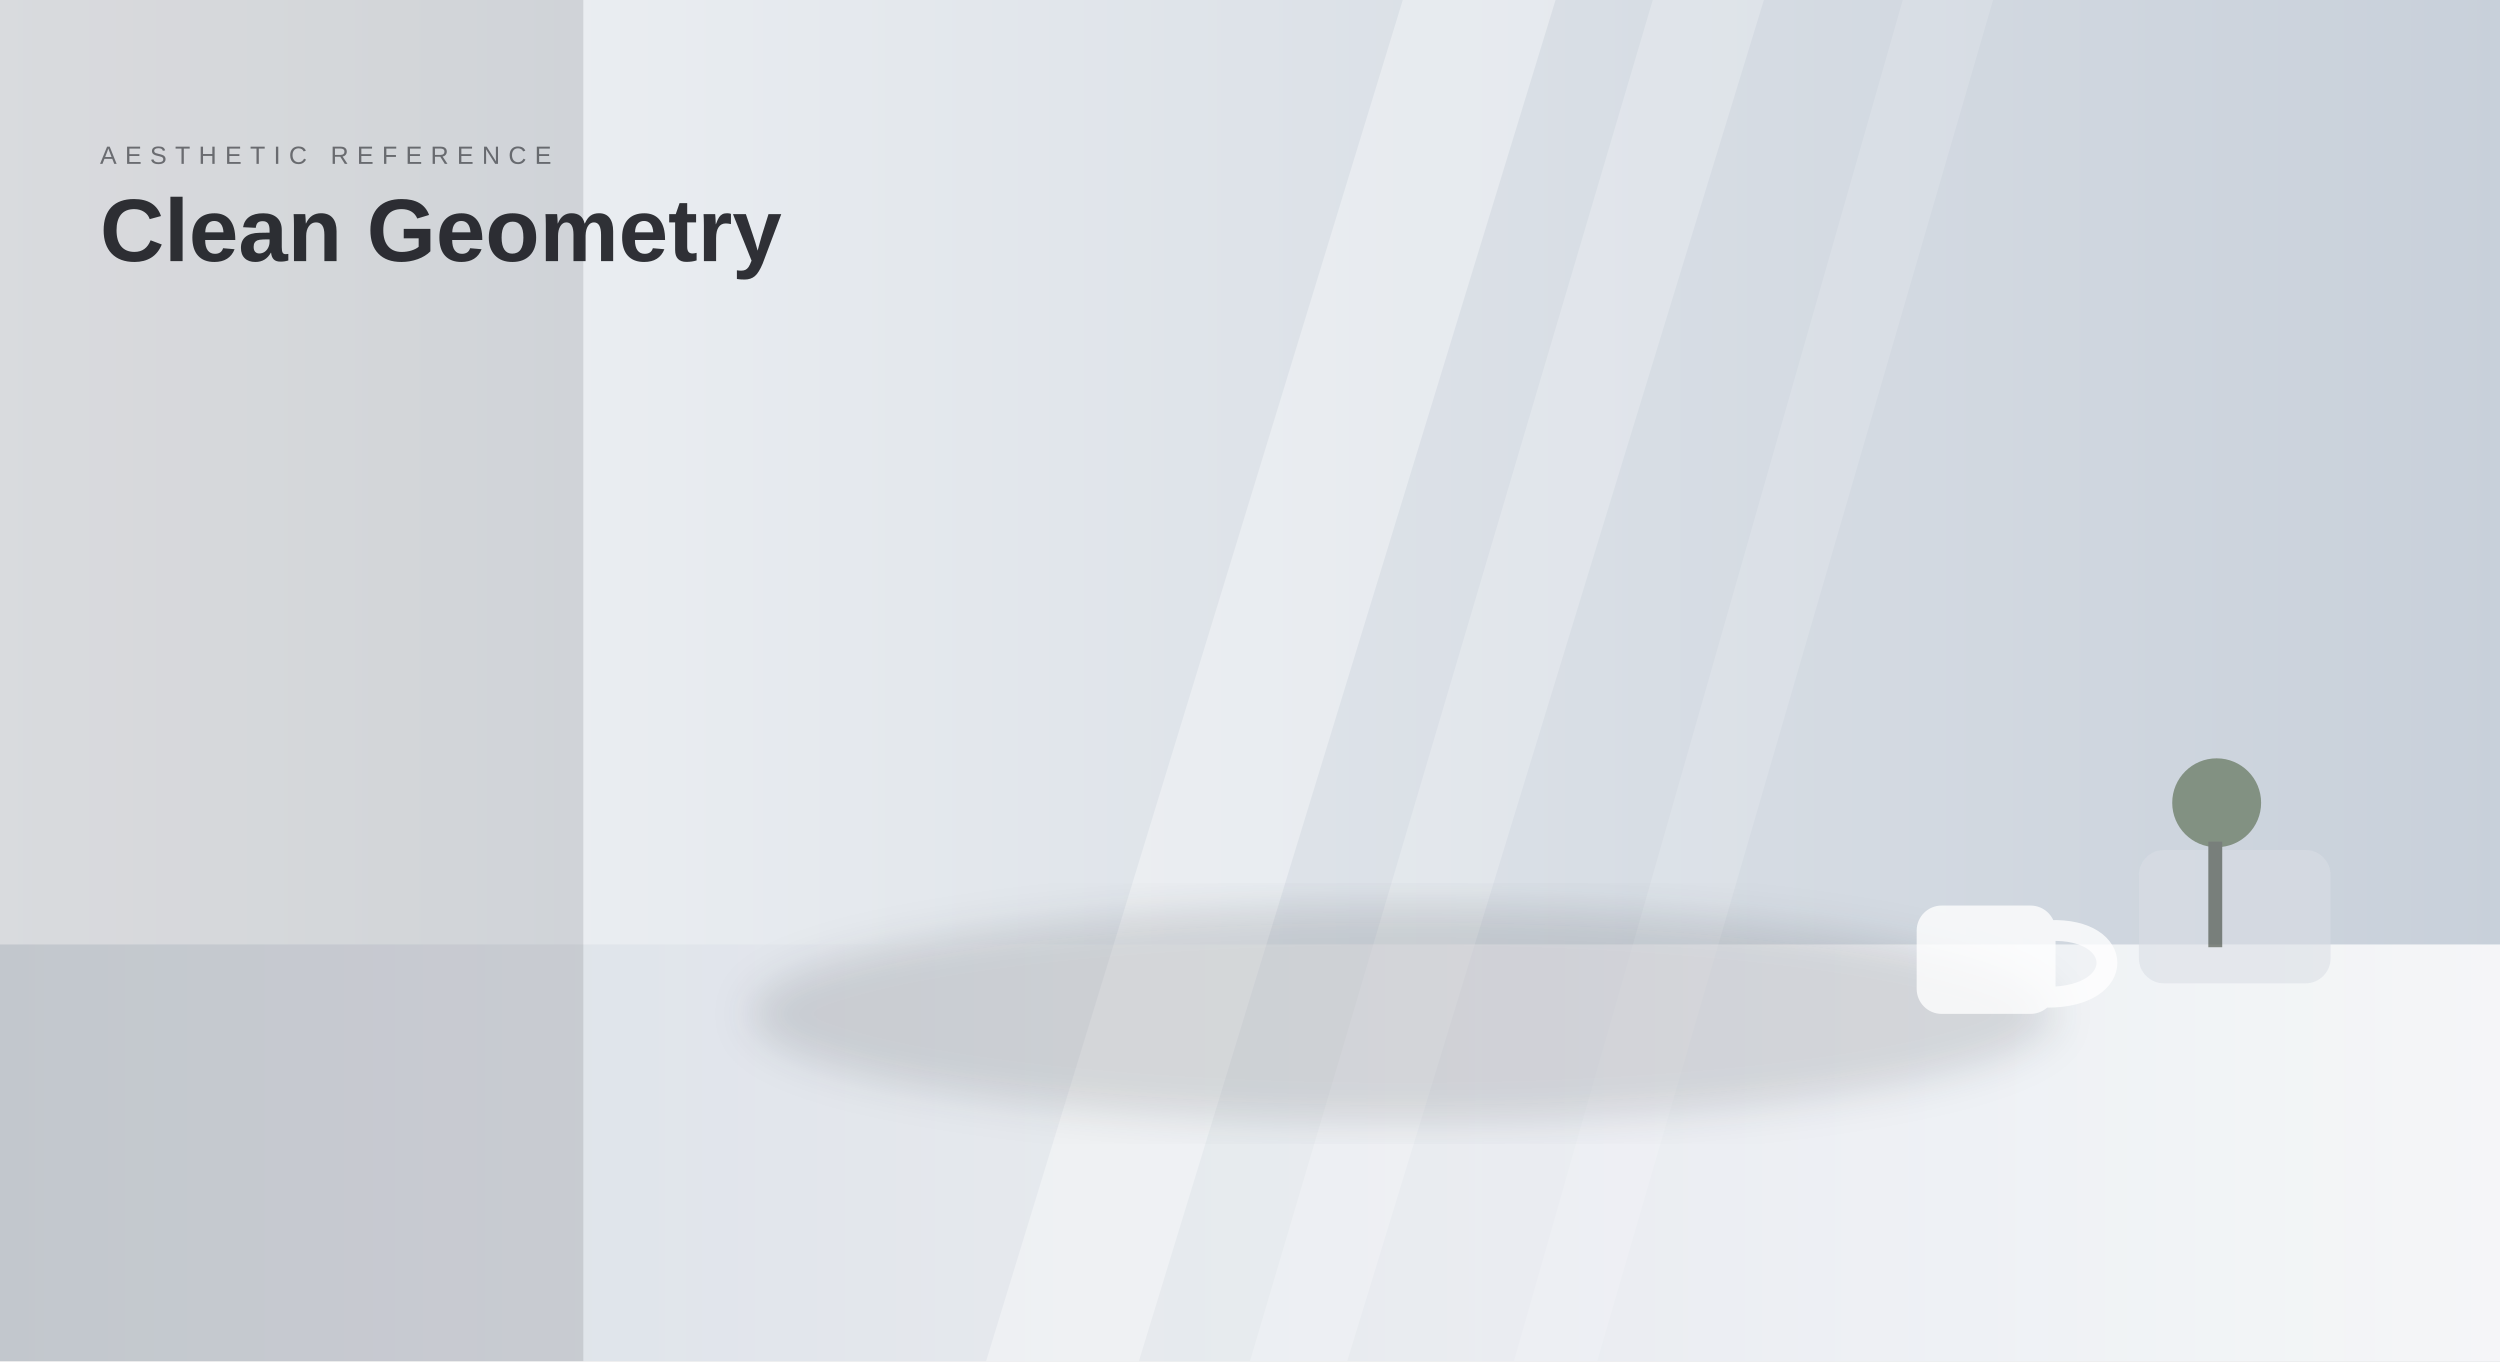
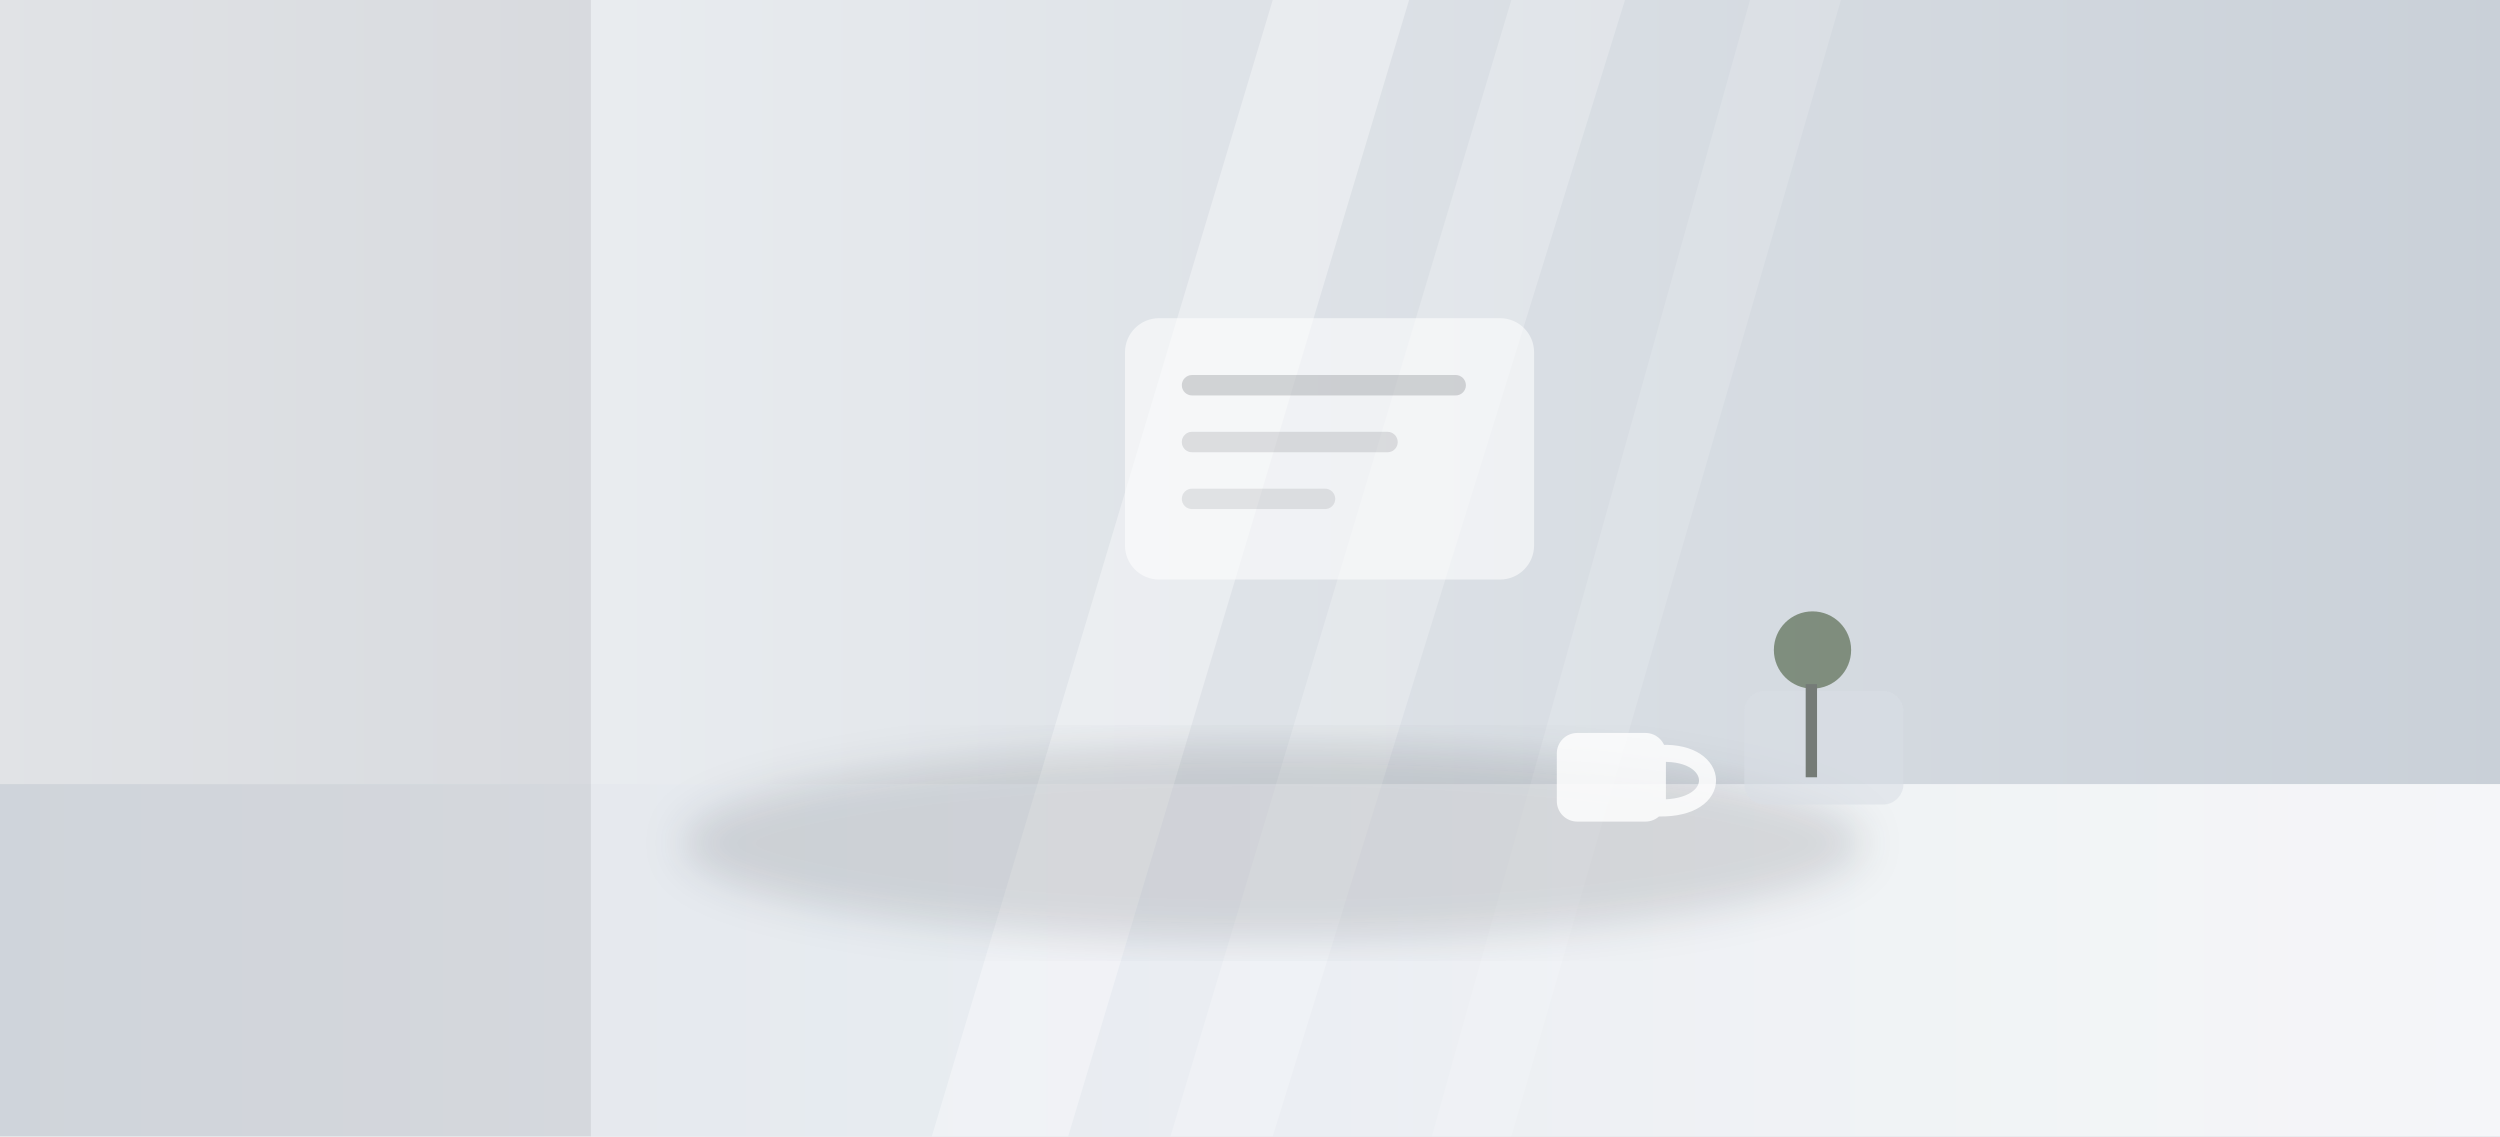
- <svg xmlns="http://www.w3.org/2000/svg" width="1800" height="980" viewBox="0 0 1800 980">
+ <svg xmlns="http://www.w3.org/2000/svg" width="2200" height="1000" viewBox="0 0 2200 1000">
  <defs>
    <linearGradient id="bg" x1="0" x2="1">
-       <stop offset="0" stop-color="#f4f6f8" />
-       <stop offset="1" stop-color="#c8d0da" />
+       <stop offset="0" stop-color="#f3f5f7" />
+       <stop offset="1" stop-color="#c9d0d8" />
    </linearGradient>
    <linearGradient id="desk" x1="0" x2="1">
-       <stop offset="0" stop-color="#d8dde4" />
+       <stop offset="0" stop-color="#dfe4ea" />
      <stop offset="1" stop-color="#f8f9fb" />
    </linearGradient>
    <linearGradient id="metal" x1="0" x2="1">
      <stop offset="0" stop-color="#f8f9fa" />
-       <stop offset=".35" stop-color="#bfc7d1" />
-       <stop offset=".62" stop-color="#ffffff" />
+       <stop offset=".34" stop-color="#bfc7d1" />
+       <stop offset=".64" stop-color="#ffffff" />
      <stop offset="1" stop-color="#d2d8e0" />
    </linearGradient>
-     <filter id="sd">
-       <feDropShadow dx="0" dy="26" stdDeviation="36" flood-color="#101216" flood-opacity=".20" />
+     <filter id="shadow">
+       <feDropShadow dx="0" dy="30" stdDeviation="38" flood-color="#101216" flood-opacity=".20" />
    </filter>
    <filter id="blur">
-       <feGaussianBlur stdDeviation="14" />
+       <feGaussianBlur stdDeviation="18" />
    </filter>
  </defs>
-   <rect width="1800" height="980" fill="url(#bg)" />
-   <rect y="680" width="1800" height="300" fill="url(#desk)" opacity=".92" />
-   <rect x="0" y="0" width="420" height="980" fill="#111318" opacity=".12" />
-   <polygon points="1010,0 1120,0 820,980 710,980" fill="#fff" opacity=".34" />
-   <polygon points="1190,0 1270,0 970,980 900,980" fill="#fff" opacity=".22" />
-   <polygon points="1370,0 1435,0 1150,980 1090,980" fill="#fff" opacity=".14" />
-   <ellipse cx="1010" cy="730" rx="470" ry="78" fill="#1b2028" opacity=".13" filter="url(#blur)" />
+   <rect width="2200" height="1000" fill="url(#bg)" />
+   <rect y="690" width="2200" height="310" fill="url(#desk)" opacity=".94" />
+   <rect x="0" y="0" width="520" height="1000" fill="#111318" opacity=".08" />
+   <polygon points="1120,0 1240,0 940,1000 820,1000" fill="#fff" opacity=".34" />
+   <polygon points="1330,0 1430,0 1120,1000 1030,1000" fill="#fff" opacity=".22" />
+   <polygon points="1540,0 1620,0 1330,1000 1260,1000" fill="#fff" opacity=".14" />
+   <ellipse cx="1120" cy="742" rx="520" ry="86" fill="#1b2028" opacity=".13" filter="url(#blur)" />
  <g opacity=".78">
-     <rect x="1380" y="652" width="100" height="78" rx="18" fill="#ffffff" />
-     <path d="M1476 670 C1530 668 1532 718 1474 718" stroke="#ffffff" stroke-width="15" fill="none" />
-     <rect x="1540" y="612" width="138" height="96" rx="18" fill="#d9dee5" opacity=".72" />
-     <circle cx="1596" cy="578" r="32" fill="#6d7d68" />
-     <rect x="1590" y="606" width="10" height="76" fill="#60675f" />
+     <rect x="990" y="280" width="360" height="230" rx="30" fill="#ffffff" opacity=".72" />
+     <rect x="1040" y="330" width="250" height="18" rx="9" fill="#111318" opacity=".20" />
+     <rect x="1040" y="380" width="190" height="18" rx="9" fill="#111318" opacity=".15" />
+     <rect x="1040" y="430" width="135" height="18" rx="9" fill="#111318" opacity=".12" />
  </g>
-   <text x="72" y="118" font-family="Arial" font-size="18" letter-spacing="6" fill="#111318" opacity=".55">AESTHETIC REFERENCE</text>
-   <text x="72" y="188" font-family="Arial" font-size="64" font-weight="700" fill="#111318" opacity=".86">Clean Geometry</text>
+   <g opacity=".82">
+     <rect x="1370" y="645" width="96" height="78" rx="18" fill="#fff" />
+     <path d="M1462 663 C1515 661 1518 712 1460 711" stroke="#fff" stroke-width="15" fill="none" />
+     <rect x="1535" y="608" width="140" height="100" rx="18" fill="#d9dee5" opacity=".70" />
+     <circle cx="1595" cy="572" r="34" fill="#6d7d68" />
+     <rect x="1589" y="602" width="10" height="82" fill="#60675f" />
+   </g>
</svg>
